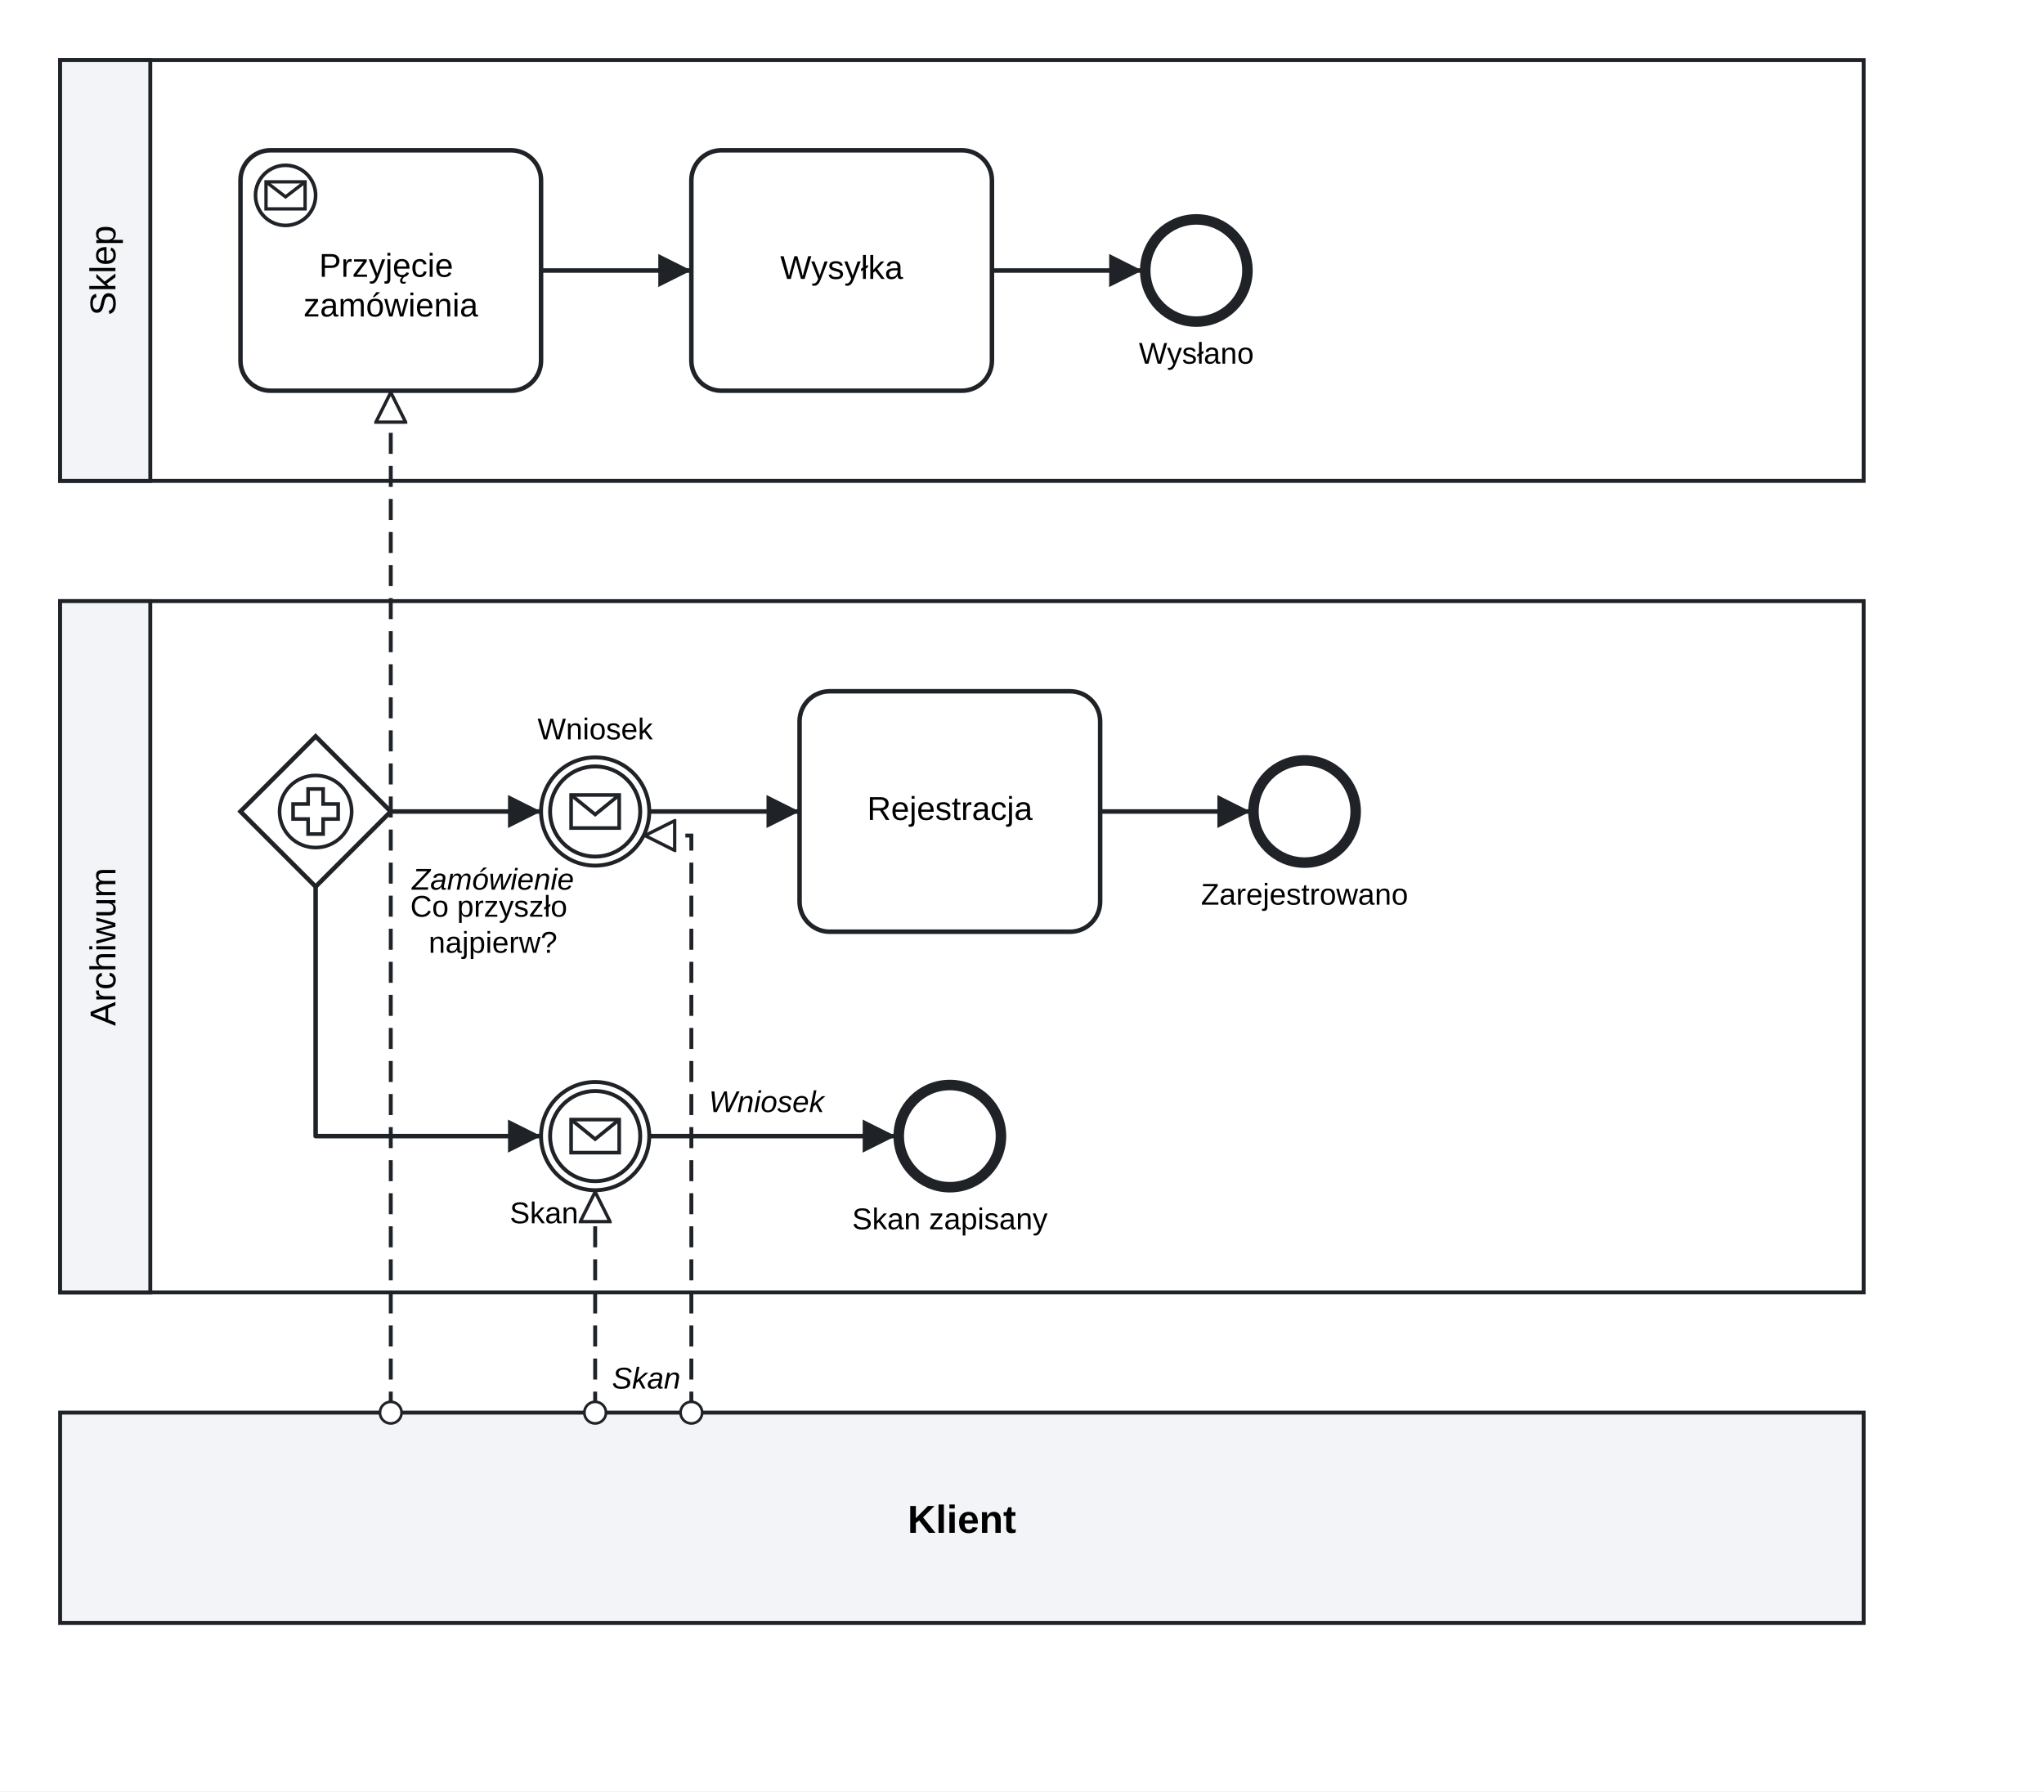
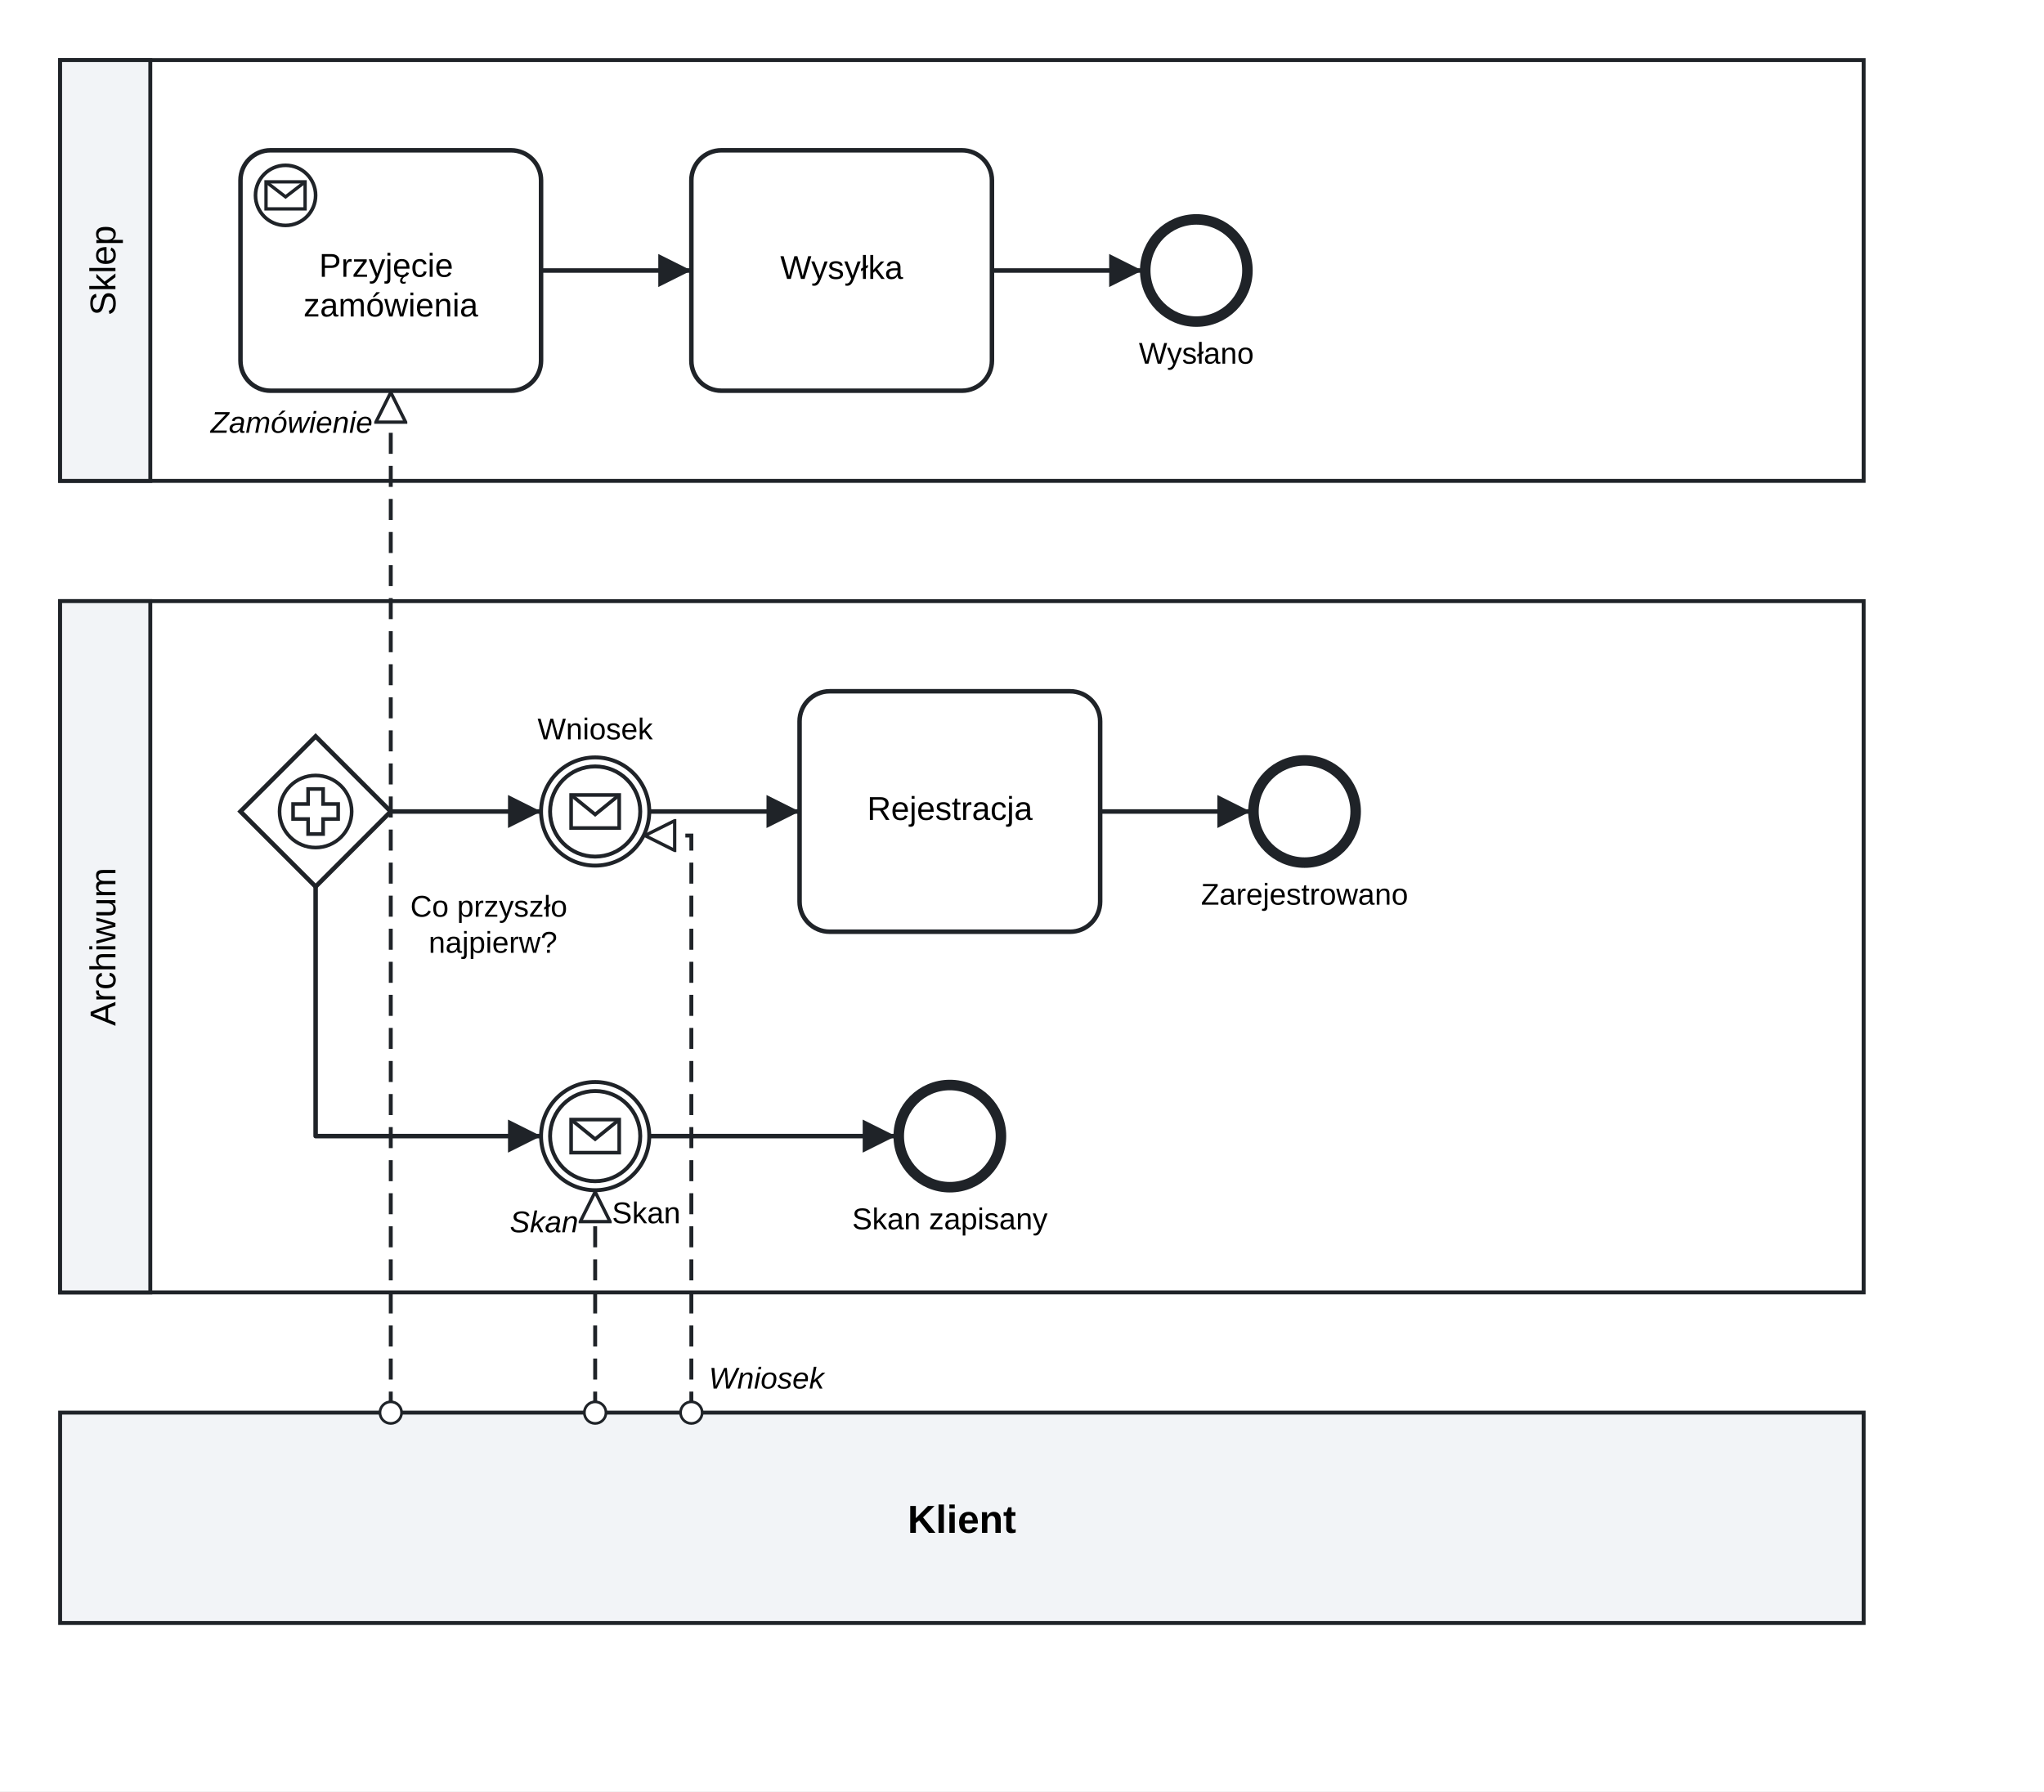
<svg xmlns="http://www.w3.org/2000/svg" viewBox="-20 -20 680 596" width="680" height="596" font-family="Arial, Helvetica, sans-serif">
  <defs>
    <marker id="seqEnd" viewBox="0 0 10 10" refX="10" refY="5" markerUnits="userSpaceOnUse" markerWidth="11" markerHeight="11" orient="auto">
      <path d="M0,0 L10,5 L0,10 z" fill="#1f2328" />
    </marker>
    <marker id="msgEnd" viewBox="0 0 10 10" refX="10" refY="5" markerUnits="userSpaceOnUse" markerWidth="11" markerHeight="11" orient="auto">
      <path d="M0.5,0.5 L9.5,5 L0.5,9.5 z" fill="#fff" stroke="#1f2328" />
    </marker>
    <marker id="msgStart" viewBox="0 0 10 10" refX="5" refY="5" markerUnits="userSpaceOnUse" markerWidth="9" markerHeight="9">
      <circle cx="5" cy="5" r="4" fill="#fff" stroke="#1f2328" />
    </marker>
    <marker id="assocEnd" viewBox="0 0 10 10" refX="10" refY="5" markerUnits="userSpaceOnUse" markerWidth="10" markerHeight="10" orient="auto">
      <path d="M0,0 L10,5 L0,10" fill="none" stroke="#1f2328" />
    </marker>
  </defs>
  <rect x="-20" y="-20" width="680" height="596" fill="#fff" />
  <rect x="0.0" y="0.0" width="600.0" height="140.0" fill="#fff" stroke="#1f2328" stroke-width="1.3" />
  <rect x="0.0" y="0.0" width="30" height="140.0" fill="#f2f4f7" stroke="#1f2328" stroke-width="1.3" />
  <g transform="rotate(-90 15.0 70.0)">
    <text x="15.0" y="70.0" font-size="12" text-anchor="middle" dominant-baseline="middle" transform="translate(0 0.0)">Sklep</text>
  </g>
  <rect x="0.0" y="180.0" width="600.0" height="230.0" fill="#fff" stroke="#1f2328" stroke-width="1.3" />
  <rect x="0.0" y="180.0" width="30" height="230.0" fill="#f2f4f7" stroke="#1f2328" stroke-width="1.3" />
  <g transform="rotate(-90 15.0 295.0)">
    <text x="15.0" y="295.0" font-size="12" text-anchor="middle" dominant-baseline="middle" transform="translate(0 0.0)">Archiwum</text>
  </g>
  <rect x="0.0" y="450.0" width="600.0" height="70.0" fill="#f2f4f7" stroke="#1f2328" stroke-width="1.3" />
  <text x="300.0" y="490.0" font-size="13" text-anchor="middle" font-weight="bold">
    <tspan x="300.0" dy="0.0">Klient</tspan>
  </text>
  <polyline points="110.0,450.0 110.0,110.0" fill="none" stroke="#1f2328" stroke-width="1.3" stroke-dasharray="7 4" marker-start="url(#msgStart)" marker-end="url(#msgEnd)" />
  <polyline points="210.0,450.0 210.0,258.0 194.0,258.0" fill="none" stroke="#1f2328" stroke-width="1.3" stroke-dasharray="7 4" marker-start="url(#msgStart)" marker-end="url(#msgEnd)" />
  <polyline points="178.0,450.0 178.0,376.0" fill="none" stroke="#1f2328" stroke-width="1.3" stroke-dasharray="7 4" marker-start="url(#msgStart)" marker-end="url(#msgEnd)" />
  <polyline points="160.0,70.0 210.0,70.0" fill="none" stroke="#1f2328" stroke-width="1.5" stroke-linejoin="round" marker-end="url(#seqEnd)" />
  <polyline points="310.0,70.0 360.0,70.0" fill="none" stroke="#1f2328" stroke-width="1.5" stroke-linejoin="round" marker-end="url(#seqEnd)" />
  <polyline points="110.0,250.0 160.0,250.0" fill="none" stroke="#1f2328" stroke-width="1.5" stroke-linejoin="round" marker-end="url(#seqEnd)" />
  <polyline points="85.0,275.0 85.0,358.0 160.0,358.0" fill="none" stroke="#1f2328" stroke-width="1.5" stroke-linejoin="round" marker-end="url(#seqEnd)" />
  <polyline points="196.0,250.0 246.0,250.0" fill="none" stroke="#1f2328" stroke-width="1.5" stroke-linejoin="round" marker-end="url(#seqEnd)" />
  <polyline points="346.0,250.0 396.0,250.0" fill="none" stroke="#1f2328" stroke-width="1.5" stroke-linejoin="round" marker-end="url(#seqEnd)" />
  <polyline points="196.0,358.0 278.0,358.0" fill="none" stroke="#1f2328" stroke-width="1.5" stroke-linejoin="round" marker-end="url(#seqEnd)" />
  <rect x="60.0" y="30.0" width="100.0" height="80.0" rx="10" fill="#fff" stroke="#1f2328" stroke-width="1.5" />
  <circle cx="75.0" cy="45.0" r="10" fill="#fff" stroke="#1f2328" stroke-width="1.2" />
  <rect x="68.5" y="40.5" width="13" height="9" fill="#fff" stroke="#1f2328" stroke-width="1.1" />
  <polyline points="68.5,40.5 75.0,45.5 81.5,40.5" fill="none" stroke="#1f2328" stroke-width="1.1" />
  <text x="110.0" y="72.1" font-size="11" text-anchor="middle">
    <tspan x="110.0" dy="0.0">Przyjęcie</tspan>
    <tspan x="110.0" dy="13.2">zamówienia</tspan>
  </text>
  <rect x="210.0" y="30.0" width="100.0" height="80.0" rx="10" fill="#fff" stroke="#1f2328" stroke-width="1.5" />
  <text x="260.0" y="72.8" font-size="11" text-anchor="middle">
    <tspan x="260.0" dy="0.0">Wysyłka</tspan>
  </text>
  <circle cx="378.0" cy="70.0" r="17" fill="#fff" stroke="#1f2328" stroke-width="3.5" />
  <polygon points="85.0,225.0 110.0,250.0 85.0,275.0 60.0,250.0" fill="#fff" stroke="#1f2328" stroke-width="1.5" />
  <circle cx="85.0" cy="250.0" r="12" fill="none" stroke="#1f2328" stroke-width="1.2" />
  <polygon points="82.5,242.5 87.5,242.5 87.5,247.5 92.5,247.5 92.5,252.5 87.5,252.5 87.5,257.5 82.5,257.5 82.5,252.5 77.5,252.5 77.5,247.5 82.5,247.5" fill="none" stroke="#1f2328" stroke-width="1.2" />
  <circle cx="178.0" cy="250.0" r="18" fill="#fff" stroke="#1f2328" stroke-width="1.3" />
  <circle cx="178.0" cy="250.0" r="15" fill="none" stroke="#1f2328" stroke-width="1.3" />
  <rect x="170.0" y="244.5" width="16" height="11" fill="#fff" stroke="#1f2328" stroke-width="1.2" />
  <polyline points="170.0,244.5 178.0,251.0 186.0,244.5" fill="none" stroke="#1f2328" stroke-width="1.2" />
  <circle cx="178.0" cy="358.0" r="18" fill="#fff" stroke="#1f2328" stroke-width="1.3" />
  <circle cx="178.0" cy="358.0" r="15" fill="none" stroke="#1f2328" stroke-width="1.3" />
  <rect x="170.0" y="352.5" width="16" height="11" fill="#fff" stroke="#1f2328" stroke-width="1.2" />
  <polyline points="170.0,352.5 178.0,359.0 186.0,352.5" fill="none" stroke="#1f2328" stroke-width="1.2" />
  <rect x="246.0" y="210.0" width="100.0" height="80.0" rx="10" fill="#fff" stroke="#1f2328" stroke-width="1.5" />
  <text x="296.0" y="252.8" font-size="11" text-anchor="middle">
    <tspan x="296.0" dy="0.0">Rejestracja</tspan>
  </text>
  <circle cx="414.0" cy="250.0" r="17" fill="#fff" stroke="#1f2328" stroke-width="3.5" />
  <circle cx="296.0" cy="358.0" r="17" fill="#fff" stroke="#1f2328" stroke-width="3.5" />
-   <text x="144.0" y="276.0" font-size="10" text-anchor="middle" font-style="italic">
-     <tspan x="144.0" dy="0.0">Zamówienie</tspan>
+   <text x="77.0" y="124.0" font-size="10" text-anchor="middle" font-style="italic">
+     <tspan x="77.0" dy="0.0">Zamówienie</tspan>
  </text>
-   <text x="235.0" y="350.0" font-size="10" text-anchor="middle" font-style="italic">
+   <text x="235.0" y="442.0" font-size="10" text-anchor="middle" font-style="italic">
    <tspan x="235.0" dy="0.0">Wniosek</tspan>
  </text>
-   <text x="195.0" y="442.0" font-size="10" text-anchor="middle" font-style="italic">
-     <tspan x="195.0" dy="0.0">Skan</tspan>
+   <text x="161.0" y="390.0" font-size="10" text-anchor="middle" font-style="italic">
+     <tspan x="161.0" dy="0.0">Skan</tspan>
  </text>
  <text x="378.0" y="101.0" font-size="10" text-anchor="middle">
    <tspan x="378.0" dy="0.0">Wysłano</tspan>
  </text>
  <text x="144.0" y="285.0" font-size="10" text-anchor="middle">
    <tspan x="144.0" dy="0.0">Co przyszło</tspan>
    <tspan x="144.0" dy="12.0">najpierw?</tspan>
  </text>
  <text x="178.0" y="226.0" font-size="10" text-anchor="middle">
    <tspan x="178.0" dy="0.0">Wniosek</tspan>
  </text>
-   <text x="161.0" y="387.0" font-size="10" text-anchor="middle">
-     <tspan x="161.0" dy="0.0">Skan</tspan>
+   <text x="195.0" y="387.0" font-size="10" text-anchor="middle">
+     <tspan x="195.0" dy="0.0">Skan</tspan>
  </text>
  <text x="414.0" y="281.0" font-size="10" text-anchor="middle">
    <tspan x="414.0" dy="0.0">Zarejestrowano</tspan>
  </text>
  <text x="296.0" y="389.0" font-size="10" text-anchor="middle">
    <tspan x="296.0" dy="0.0">Skan zapisany</tspan>
  </text>
</svg>
